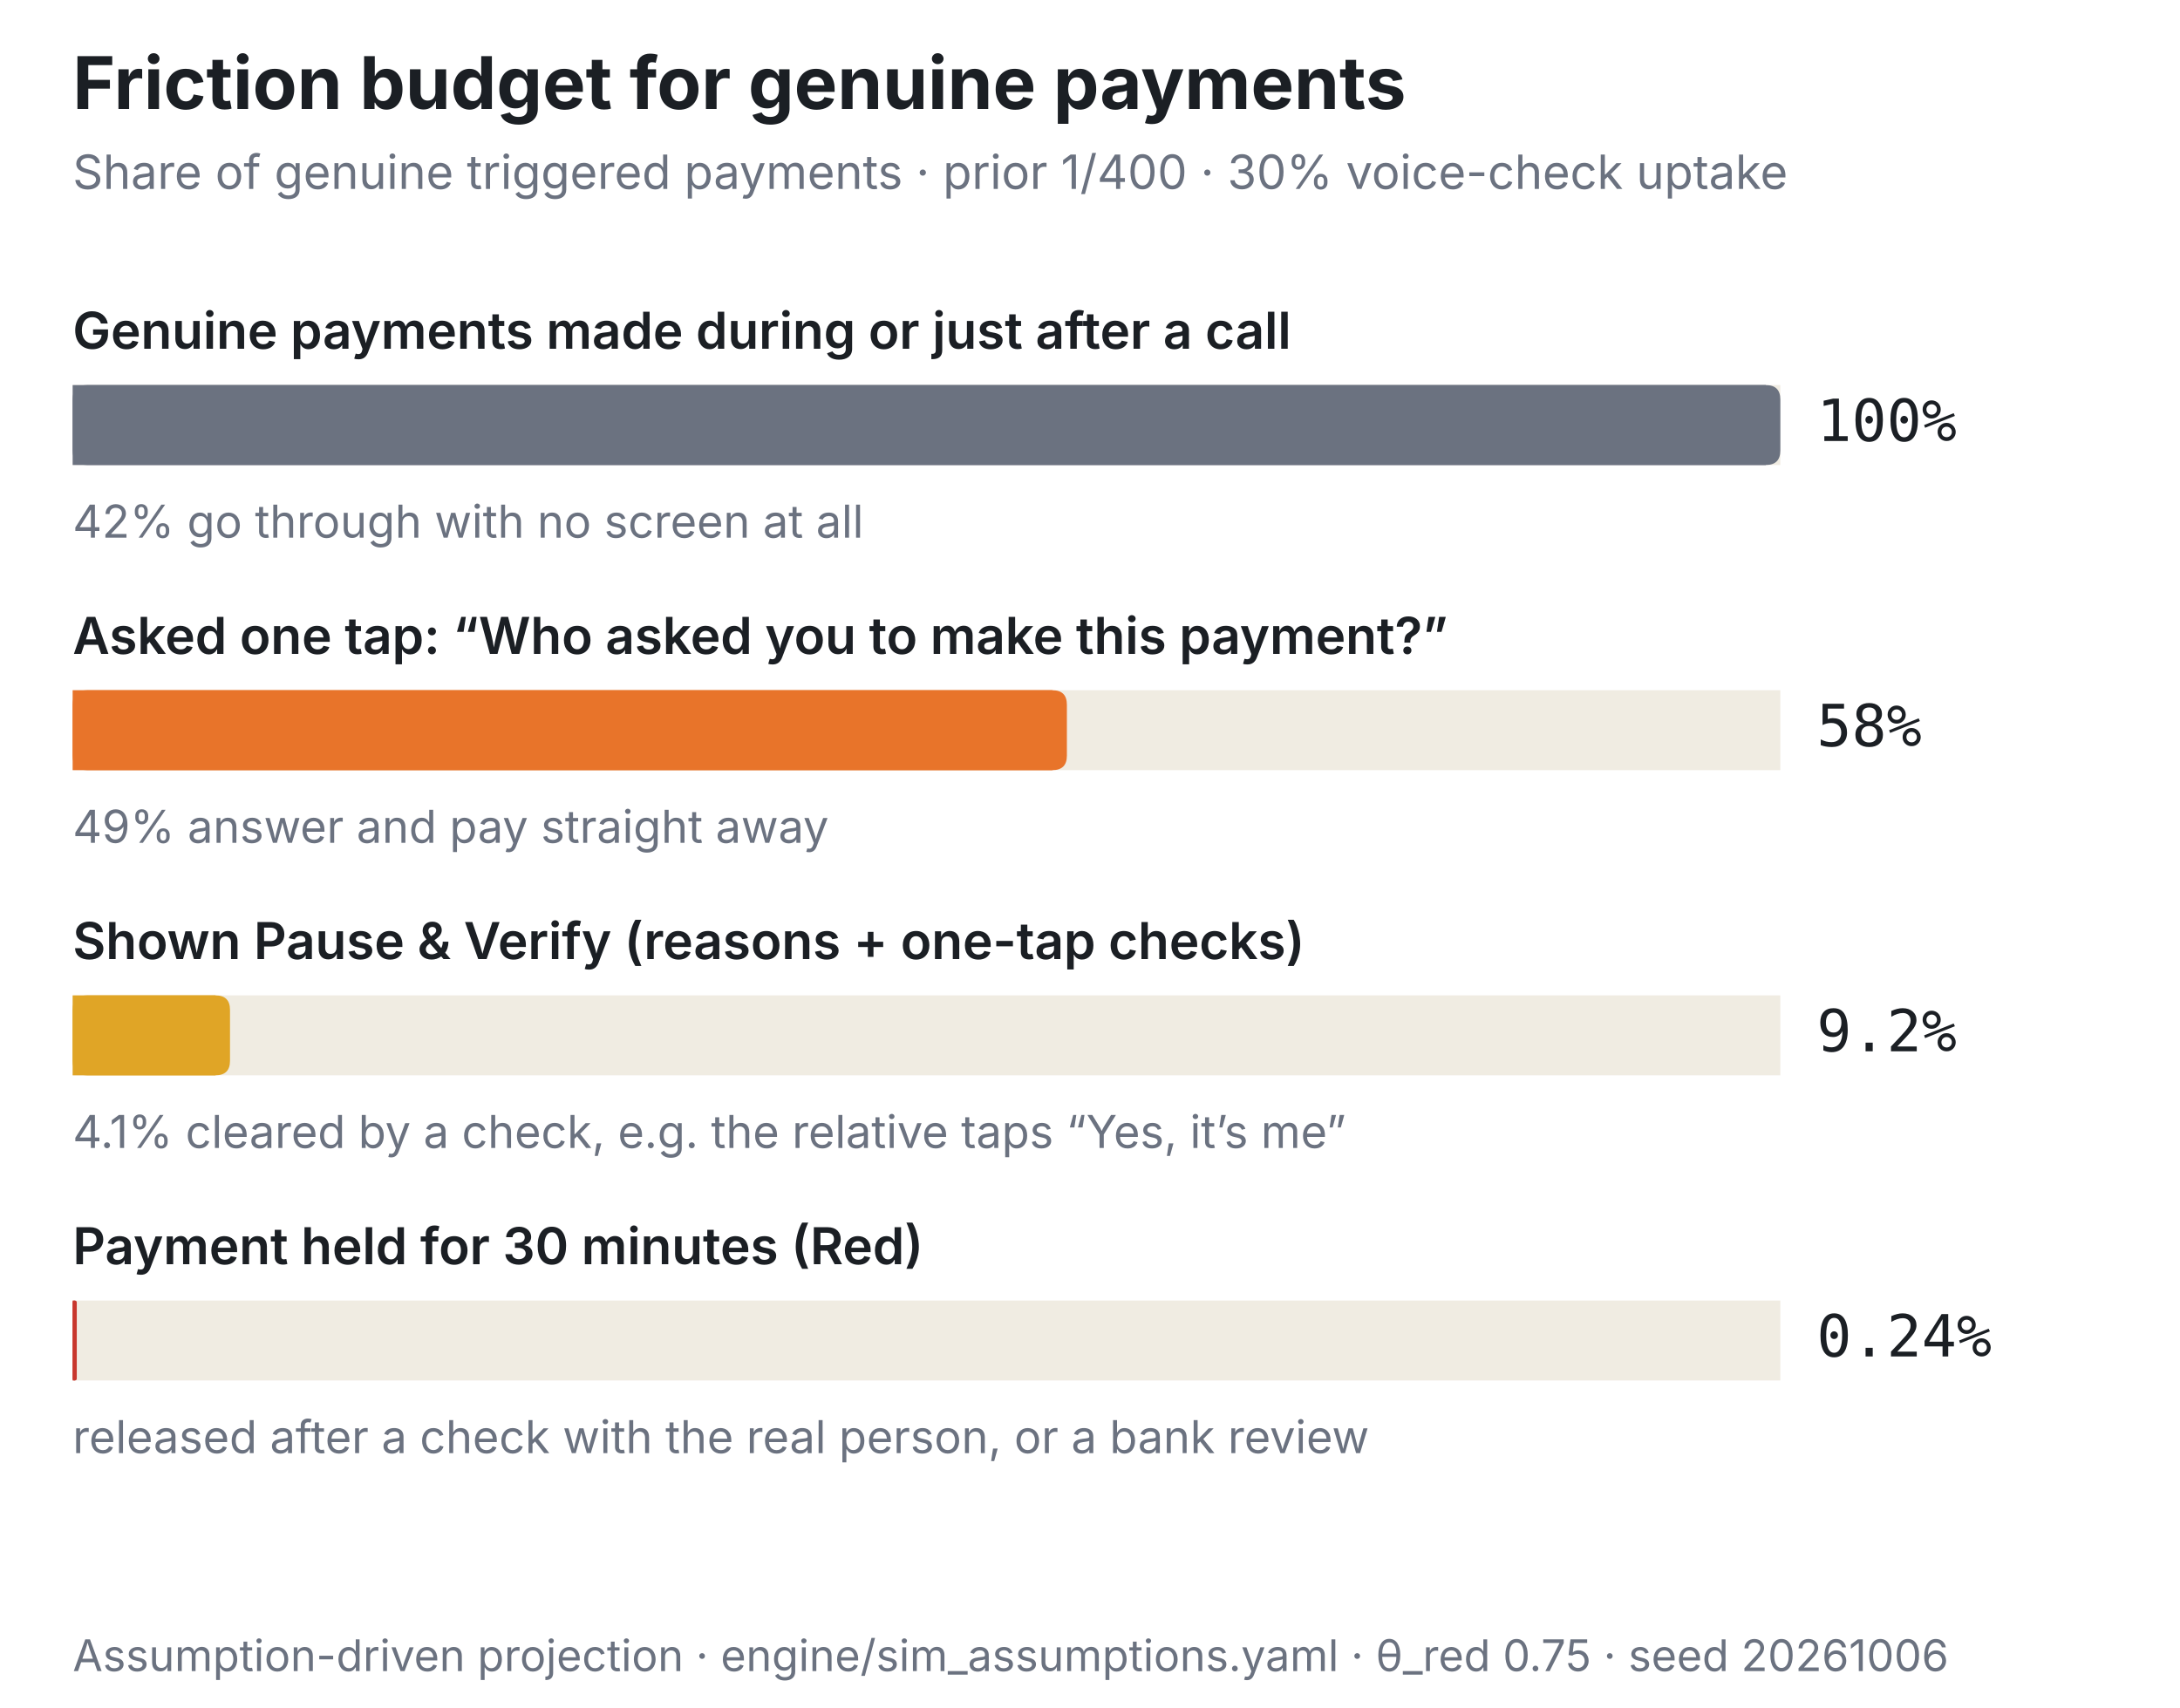
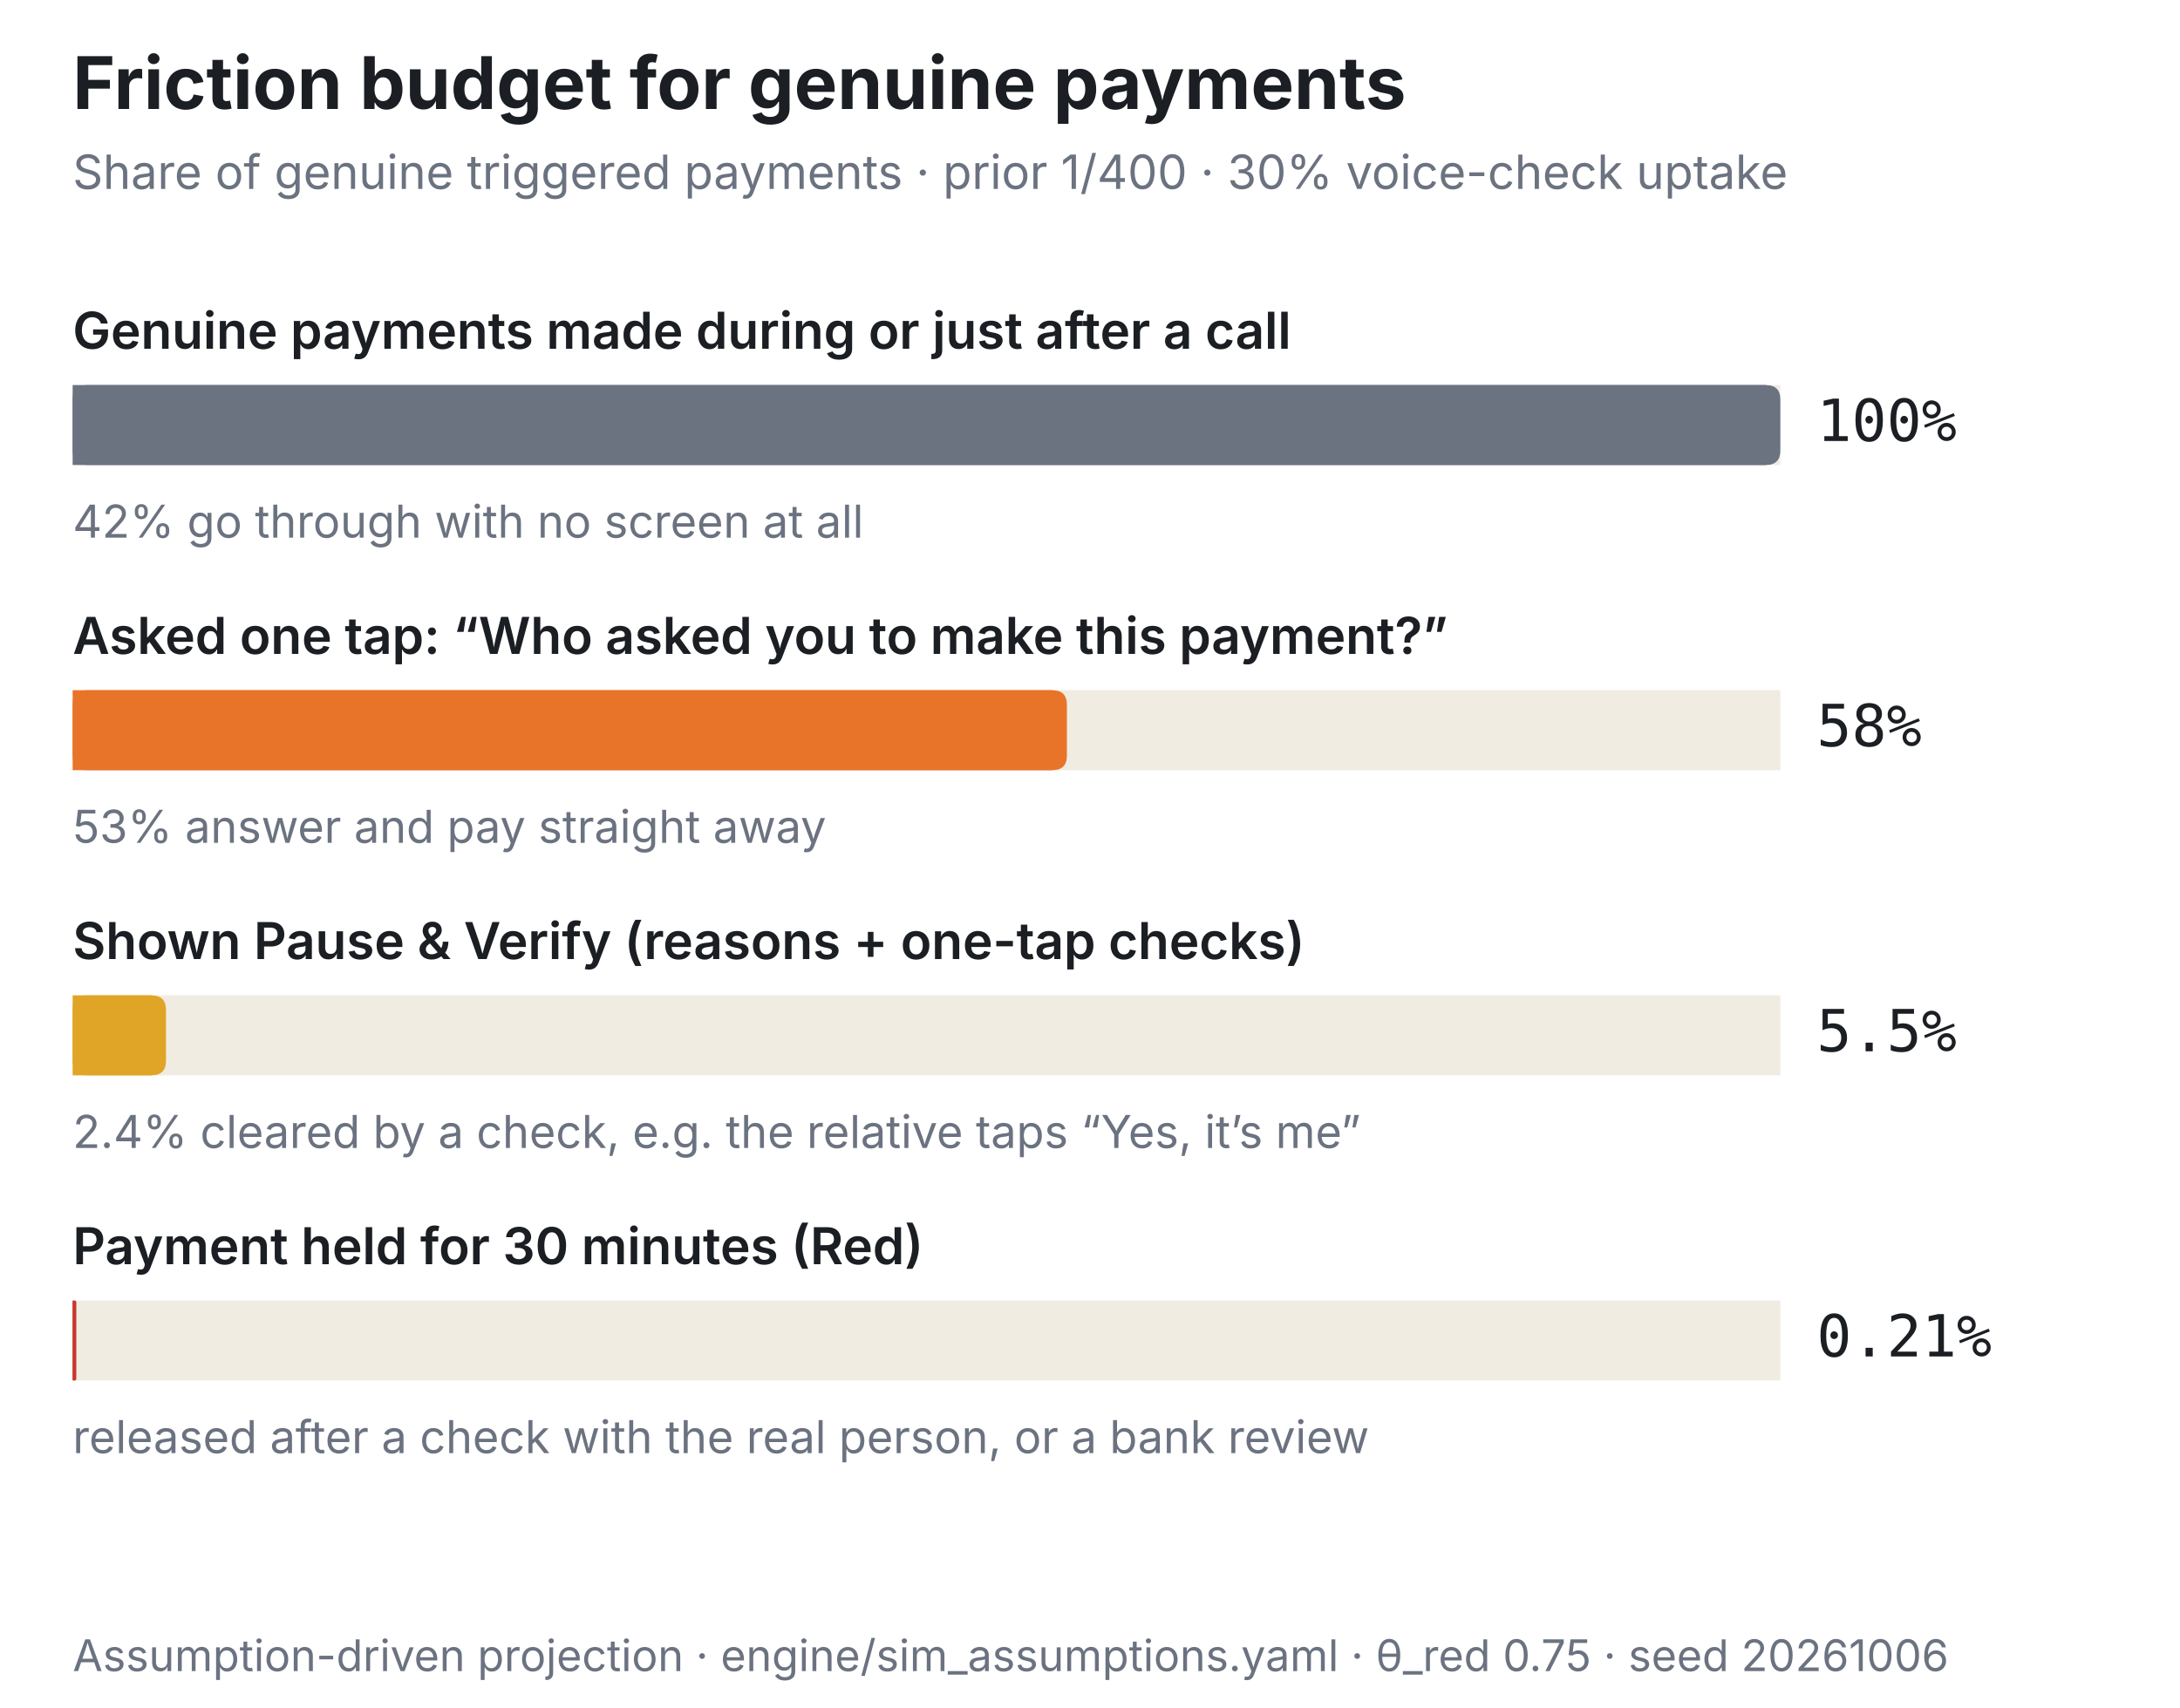
<svg xmlns="http://www.w3.org/2000/svg" width="600pt" height="470pt" viewBox="0 0 600 470" version="1.1">
  <defs>
    <style type="text/css">*{stroke-linejoin: round; stroke-linecap: butt}</style>
  </defs>
  <g id="figure_1">
    <g id="patch_1">
      <path d="M 0 470  L 600 470  L 600 0  L 0 0  L 0 470  z " style="fill: none; opacity: 0" />
    </g>
    <g id="axes_1">
      <g id="patch_2">
-         <path d="M 20 106  L 490 106  L 490 128  L 20 128  z " clip-path="url(#p779e86ac2a)" style="fill: #e2d9c6; opacity: 0.5" />
+         <path d="M 20 106  L 490 106  L 490 128  L 20 128  z " clip-path="url(#p379f50c2e8)" style="fill: #e2d9c6; opacity: 0.5" />
      </g>
      <g id="patch_3">
-         <path d="M 20 190  L 490 190  L 490 212  L 20 212  z " clip-path="url(#p779e86ac2a)" style="fill: #e2d9c6; opacity: 0.5" />
+         <path d="M 20 190  L 490 190  L 490 212  L 20 212  z " clip-path="url(#p379f50c2e8)" style="fill: #e2d9c6; opacity: 0.5" />
      </g>
      <g id="patch_4">
-         <path d="M 20 274  L 490 274  L 490 296  L 20 296  z " clip-path="url(#p779e86ac2a)" style="fill: #e2d9c6; opacity: 0.5" />
+         <path d="M 20 274  L 490 274  L 490 296  L 20 296  z " clip-path="url(#p379f50c2e8)" style="fill: #e2d9c6; opacity: 0.5" />
      </g>
      <g id="patch_5">
-         <path d="M 20 358  L 490 358  L 490 380  L 20 380  z " clip-path="url(#p779e86ac2a)" style="fill: #e2d9c6; opacity: 0.5" />
+         <path d="M 20 358  L 490 358  L 490 380  L 20 380  z " clip-path="url(#p379f50c2e8)" style="fill: #e2d9c6; opacity: 0.5" />
      </g>
      <g id="text_1">
        <text style="fill: #1b1f24; font: 600 14px 'Inter', 'Noto Sans Devanagari', 'DejaVu Sans', 'Bitstream Vera Sans', 'Computer Modern Sans Serif', 'Lucida Grande', 'Verdana', 'Geneva', 'Lucid', 'Arial', 'Helvetica', 'Avant Garde', sans-serif; text-anchor: start" x="20" y="96" transform="rotate(-0 20 96)">Genuine payments made during or just after a call</text>
      </g>
      <g id="patch_6">
-         <path d="M 24 106  L 486 106  Q 490 106 490 110  L 490 124  Q 490 128 486 128  L 24 128  Q 20 128 20 124  L 20 110  Q 20 106 24 106  z " clip-path="url(#p779e86ac2a)" style="fill: #6b7280" />
+         <path d="M 24 106  L 486 106  Q 490 106 490 110  L 490 124  Q 490 128 486 128  L 24 128  Q 20 128 20 124  L 20 110  Q 20 106 24 106  z " clip-path="url(#p379f50c2e8)" style="fill: #6b7280" />
      </g>
      <g id="patch_7">
-         <path d="M 20 106  L 486 106  L 486 128  L 20 128  z " clip-path="url(#p779e86ac2a)" style="fill: #6b7280" />
+         <path d="M 20 106  L 486 106  L 486 128  L 20 128  z " clip-path="url(#p379f50c2e8)" style="fill: #6b7280" />
      </g>
      <g id="text_2">
        <text style="fill: #1b1f24; font: 16px 'JetBrains Mono', 'DejaVu Sans Mono', 'Bitstream Vera Sans Mono', 'Computer Modern Typewriter', 'Andale Mono', 'Nimbus Mono L', 'Courier New', 'Courier', 'Fixed', 'Terminal', monospace; text-anchor: start" x="500" y="121.4" transform="rotate(-0 500 121.4)">100%</text>
      </g>
      <g id="text_3">
        <text style="fill: #6b7280; font: 12.5px 'Inter', 'Noto Sans Devanagari', 'DejaVu Sans', 'Bitstream Vera Sans', 'Computer Modern Sans Serif', 'Lucida Grande', 'Verdana', 'Geneva', 'Lucid', 'Arial', 'Helvetica', 'Avant Garde', sans-serif; text-anchor: start" x="20" y="148" transform="rotate(-0 20 148)">42% go through with no screen at all</text>
      </g>
      <g id="text_4">
        <text style="fill: #1b1f24; font: 600 14px 'Inter', 'Noto Sans Devanagari', 'DejaVu Sans', 'Bitstream Vera Sans', 'Computer Modern Sans Serif', 'Lucida Grande', 'Verdana', 'Geneva', 'Lucid', 'Arial', 'Helvetica', 'Avant Garde', sans-serif; text-anchor: start" x="20" y="180" transform="rotate(-0 20 180)">Asked one tap: “Who asked you to make this payment?”</text>
      </g>
      <g id="patch_8">
-         <path d="M 24 190  L 289.639 190  Q 293.639 190 293.639 194  L 293.639 208  Q 293.639 212 289.639 212  L 24 212  Q 20 212 20 208  L 20 194  Q 20 190 24 190  z " clip-path="url(#p779e86ac2a)" style="fill: #e8742a" />
+         <path d="M 24 190  L 289.639 190  Q 293.639 190 293.639 194  L 293.639 208  Q 293.639 212 289.639 212  L 24 212  Q 20 212 20 208  L 20 194  Q 20 190 24 190  z " clip-path="url(#p379f50c2e8)" style="fill: #e8742a" />
      </g>
      <g id="patch_9">
-         <path d="M 20 190  L 289.639 190  L 289.639 212  L 20 212  z " clip-path="url(#p779e86ac2a)" style="fill: #e8742a" />
+         <path d="M 20 190  L 289.639 190  L 289.639 212  L 20 212  z " clip-path="url(#p379f50c2e8)" style="fill: #e8742a" />
      </g>
      <g id="text_5">
        <text style="fill: #1b1f24; font: 16px 'JetBrains Mono', 'DejaVu Sans Mono', 'Bitstream Vera Sans Mono', 'Computer Modern Typewriter', 'Andale Mono', 'Nimbus Mono L', 'Courier New', 'Courier', 'Fixed', 'Terminal', monospace; text-anchor: start" x="500" y="205.4" transform="rotate(-0 500 205.4)">58%</text>
      </g>
      <g id="text_6">
-         <text style="fill: #6b7280; font: 12.5px 'Inter', 'Noto Sans Devanagari', 'DejaVu Sans', 'Bitstream Vera Sans', 'Computer Modern Sans Serif', 'Lucida Grande', 'Verdana', 'Geneva', 'Lucid', 'Arial', 'Helvetica', 'Avant Garde', sans-serif; text-anchor: start" x="20" y="232" transform="rotate(-0 20 232)">49% answer and pay straight away</text>
+         <text style="fill: #6b7280; font: 12.5px 'Inter', 'Noto Sans Devanagari', 'DejaVu Sans', 'Bitstream Vera Sans', 'Computer Modern Sans Serif', 'Lucida Grande', 'Verdana', 'Geneva', 'Lucid', 'Arial', 'Helvetica', 'Avant Garde', sans-serif; text-anchor: start" x="20" y="232" transform="rotate(-0 20 232)">53% answer and pay straight away</text>
      </g>
      <g id="text_7">
        <text style="fill: #1b1f24; font: 600 14px 'Inter', 'Noto Sans Devanagari', 'DejaVu Sans', 'Bitstream Vera Sans', 'Computer Modern Sans Serif', 'Lucida Grande', 'Verdana', 'Geneva', 'Lucid', 'Arial', 'Helvetica', 'Avant Garde', sans-serif; text-anchor: start" x="20" y="264" transform="rotate(-0 20 264)">Shown Pause &amp; Verify (reasons + one-tap checks)</text>
      </g>
      <g id="patch_10">
-         <path d="M 24 274  L 59.306 274  Q 63.306 274 63.306 278  L 63.306 292  Q 63.306 296 59.306 296  L 24 296  Q 20 296 20 292  L 20 278  Q 20 274 24 274  z " clip-path="url(#p779e86ac2a)" style="fill: #e0a526" />
+         <path d="M 24 274  L 41.685 274  Q 45.685 274 45.685 278  L 45.685 292  Q 45.685 296 41.685 296  L 24 296  Q 20 296 20 292  L 20 278  Q 20 274 24 274  z " clip-path="url(#p379f50c2e8)" style="fill: #e0a526" />
      </g>
      <g id="patch_11">
-         <path d="M 20 274  L 59.306 274  L 59.306 296  L 20 296  z " clip-path="url(#p779e86ac2a)" style="fill: #e0a526" />
+         <path d="M 20 274  L 41.685 274  L 41.685 296  L 20 296  z " clip-path="url(#p379f50c2e8)" style="fill: #e0a526" />
      </g>
      <g id="text_8">
-         <text style="fill: #1b1f24; font: 16px 'JetBrains Mono', 'DejaVu Sans Mono', 'Bitstream Vera Sans Mono', 'Computer Modern Typewriter', 'Andale Mono', 'Nimbus Mono L', 'Courier New', 'Courier', 'Fixed', 'Terminal', monospace; text-anchor: start" x="500" y="289.4" transform="rotate(-0 500 289.4)">9.2%</text>
+         <text style="fill: #1b1f24; font: 16px 'JetBrains Mono', 'DejaVu Sans Mono', 'Bitstream Vera Sans Mono', 'Computer Modern Typewriter', 'Andale Mono', 'Nimbus Mono L', 'Courier New', 'Courier', 'Fixed', 'Terminal', monospace; text-anchor: start" x="500" y="289.4" transform="rotate(-0 500 289.4)">5.5%</text>
      </g>
      <g id="text_9">
-         <text style="fill: #6b7280; font: 12.5px 'Inter', 'Noto Sans Devanagari', 'DejaVu Sans', 'Bitstream Vera Sans', 'Computer Modern Sans Serif', 'Lucida Grande', 'Verdana', 'Geneva', 'Lucid', 'Arial', 'Helvetica', 'Avant Garde', sans-serif; text-anchor: start" x="20" y="316" transform="rotate(-0 20 316)">4.1% cleared by a check, e.g. the relative taps “Yes, it’s me”</text>
+         <text style="fill: #6b7280; font: 12.5px 'Inter', 'Noto Sans Devanagari', 'DejaVu Sans', 'Bitstream Vera Sans', 'Computer Modern Sans Serif', 'Lucida Grande', 'Verdana', 'Geneva', 'Lucid', 'Arial', 'Helvetica', 'Avant Garde', sans-serif; text-anchor: start" x="20" y="316" transform="rotate(-0 20 316)">2.4% cleared by a check, e.g. the relative taps “Yes, it’s me”</text>
      </g>
      <g id="text_10">
        <text style="fill: #1b1f24; font: 600 14px 'Inter', 'Noto Sans Devanagari', 'DejaVu Sans', 'Bitstream Vera Sans', 'Computer Modern Sans Serif', 'Lucida Grande', 'Verdana', 'Geneva', 'Lucid', 'Arial', 'Helvetica', 'Avant Garde', sans-serif; text-anchor: start" x="20" y="348" transform="rotate(-0 20 348)">Payment held for 30 minutes (Red)</text>
      </g>
      <g id="patch_12">
-         <path d="M 20.566 358  L 20.566 358  Q 21.133 358 21.133 358.566  L 21.133 379.434  Q 21.133 380 20.566 380  L 20.566 380  Q 20 380 20 379.434  L 20 358.566  Q 20 358 20.566 358  z " clip-path="url(#p779e86ac2a)" style="fill: #c8372d" />
+         <path d="M 20.501 358  L 20.501 358  Q 21.001 358 21.001 358.501  L 21.001 379.499  Q 21.001 380 20.501 380  L 20.501 380  Q 20 380 20 379.499  L 20 358.501  Q 20 358 20.501 358  z " clip-path="url(#p379f50c2e8)" style="fill: #c8372d" />
      </g>
      <g id="patch_13">
-         <path d="M 20 358  L 20.566 358  L 20.566 380  L 20 380  z " clip-path="url(#p779e86ac2a)" style="fill: #c8372d" />
+         <path d="M 20 358  L 20.501 358  L 20.501 380  L 20 380  z " clip-path="url(#p379f50c2e8)" style="fill: #c8372d" />
      </g>
      <g id="text_11">
-         <text style="fill: #1b1f24; font: 16px 'JetBrains Mono', 'DejaVu Sans Mono', 'Bitstream Vera Sans Mono', 'Computer Modern Typewriter', 'Andale Mono', 'Nimbus Mono L', 'Courier New', 'Courier', 'Fixed', 'Terminal', monospace; text-anchor: start" x="500" y="373.4" transform="rotate(-0 500 373.4)">0.24%</text>
+         <text style="fill: #1b1f24; font: 16px 'JetBrains Mono', 'DejaVu Sans Mono', 'Bitstream Vera Sans Mono', 'Computer Modern Typewriter', 'Andale Mono', 'Nimbus Mono L', 'Courier New', 'Courier', 'Fixed', 'Terminal', monospace; text-anchor: start" x="500" y="373.4" transform="rotate(-0 500 373.4)">0.21%</text>
      </g>
      <g id="text_12">
        <text style="fill: #6b7280; font: 12.5px 'Inter', 'Noto Sans Devanagari', 'DejaVu Sans', 'Bitstream Vera Sans', 'Computer Modern Sans Serif', 'Lucida Grande', 'Verdana', 'Geneva', 'Lucid', 'Arial', 'Helvetica', 'Avant Garde', sans-serif; text-anchor: start" x="20" y="400" transform="rotate(-0 20 400)">released after a check with the real person, or a bank review</text>
      </g>
    </g>
    <g id="text_13">
      <text style="fill: #1b1f24; font: 700 20px 'Space Grotesk', 'Space Grotesk Light', 'Inter', 'DejaVu Sans', 'Bitstream Vera Sans', 'Computer Modern Sans Serif', 'Lucida Grande', 'Verdana', 'Geneva', 'Lucid', 'Arial', 'Helvetica', 'Avant Garde', sans-serif; text-anchor: start" x="20" y="30" transform="rotate(-0 20 30)">Friction budget for genuine payments</text>
    </g>
    <g id="text_14">
      <text style="fill: #6b7280; font: 13px 'Inter', 'Noto Sans Devanagari', 'DejaVu Sans', 'Bitstream Vera Sans', 'Computer Modern Sans Serif', 'Lucida Grande', 'Verdana', 'Geneva', 'Lucid', 'Arial', 'Helvetica', 'Avant Garde', sans-serif; text-anchor: start" x="20" y="52" transform="rotate(-0 20 52)">Share of genuine triggered payments · prior 1/400 · 30% voice-check uptake</text>
    </g>
    <g id="text_15">
      <text style="fill: #6b7280; font: 12px 'Inter', 'Noto Sans Devanagari', 'DejaVu Sans', 'Bitstream Vera Sans', 'Computer Modern Sans Serif', 'Lucida Grande', 'Verdana', 'Geneva', 'Lucid', 'Arial', 'Helvetica', 'Avant Garde', sans-serif; text-anchor: start" x="20" y="460" transform="rotate(-0 20 460)">Assumption-driven projection · engine/sim_assumptions.yaml · θ_red 0.75 · seed 20261006</text>
    </g>
  </g>
  <defs>
-     <clipPath id="p779e86ac2a">
+     <clipPath id="p379f50c2e8">
      <rect x="0" y="0" width="600" height="470" />
    </clipPath>
  </defs>
</svg>
